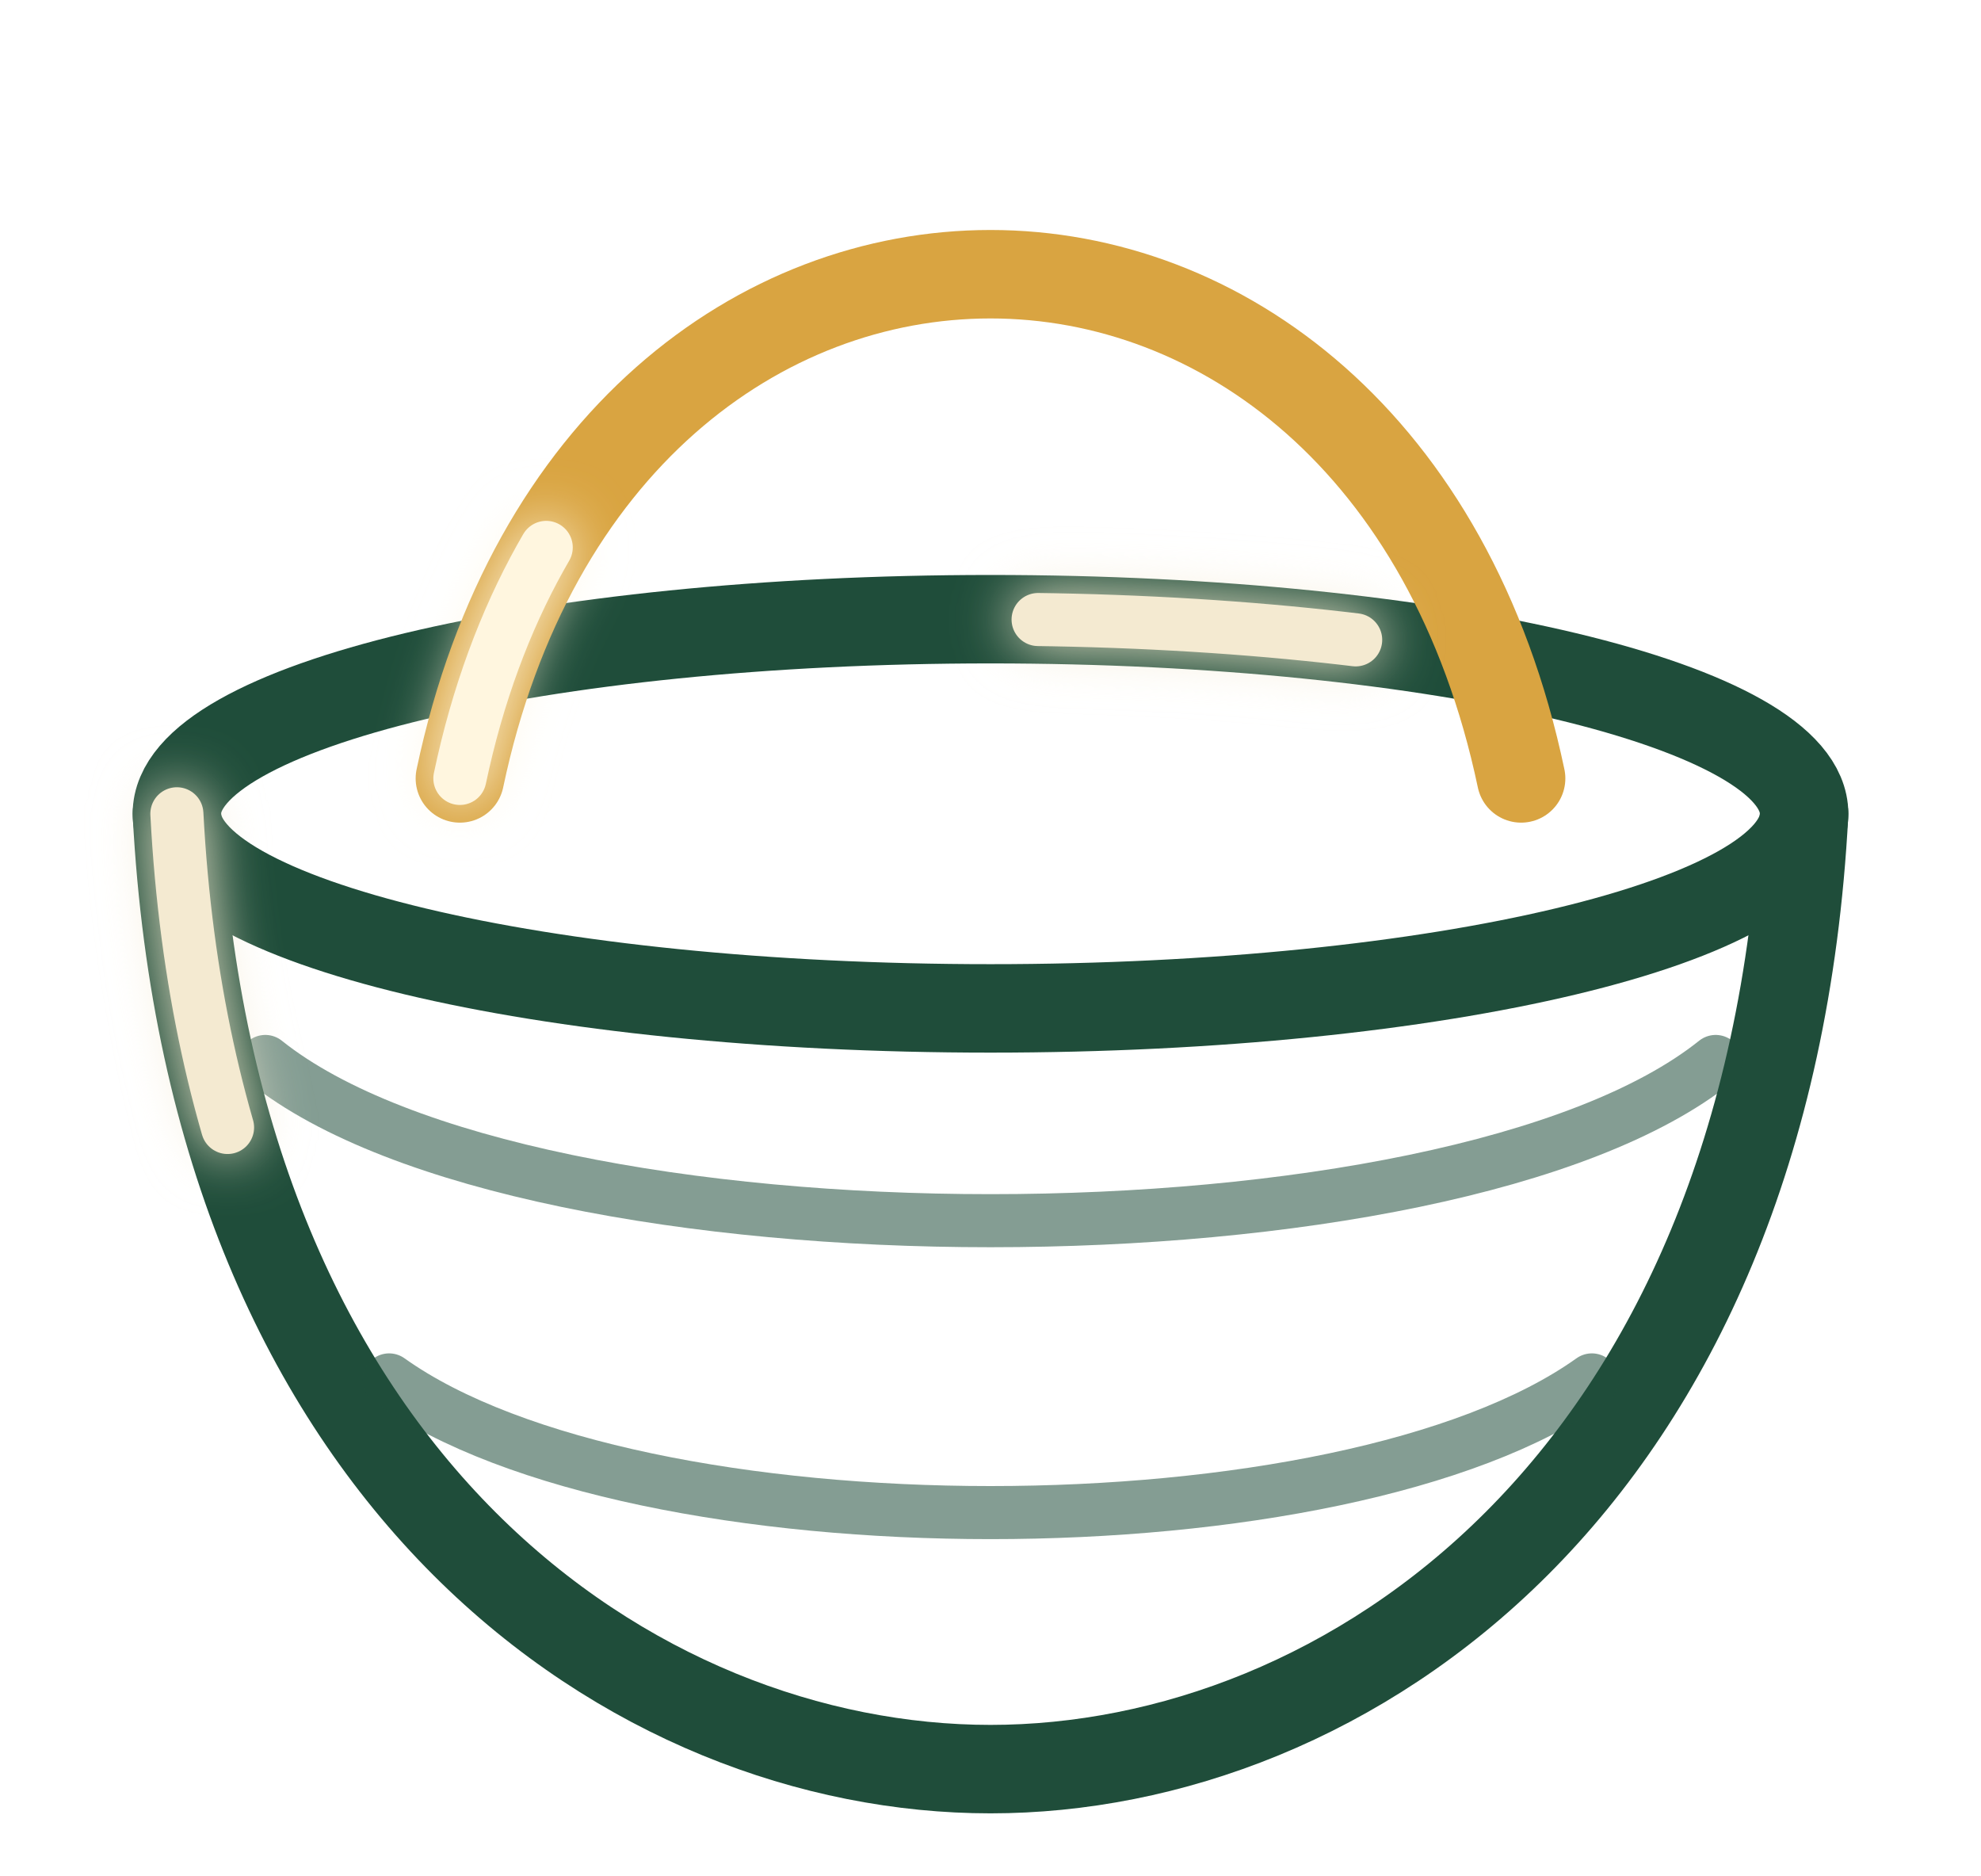
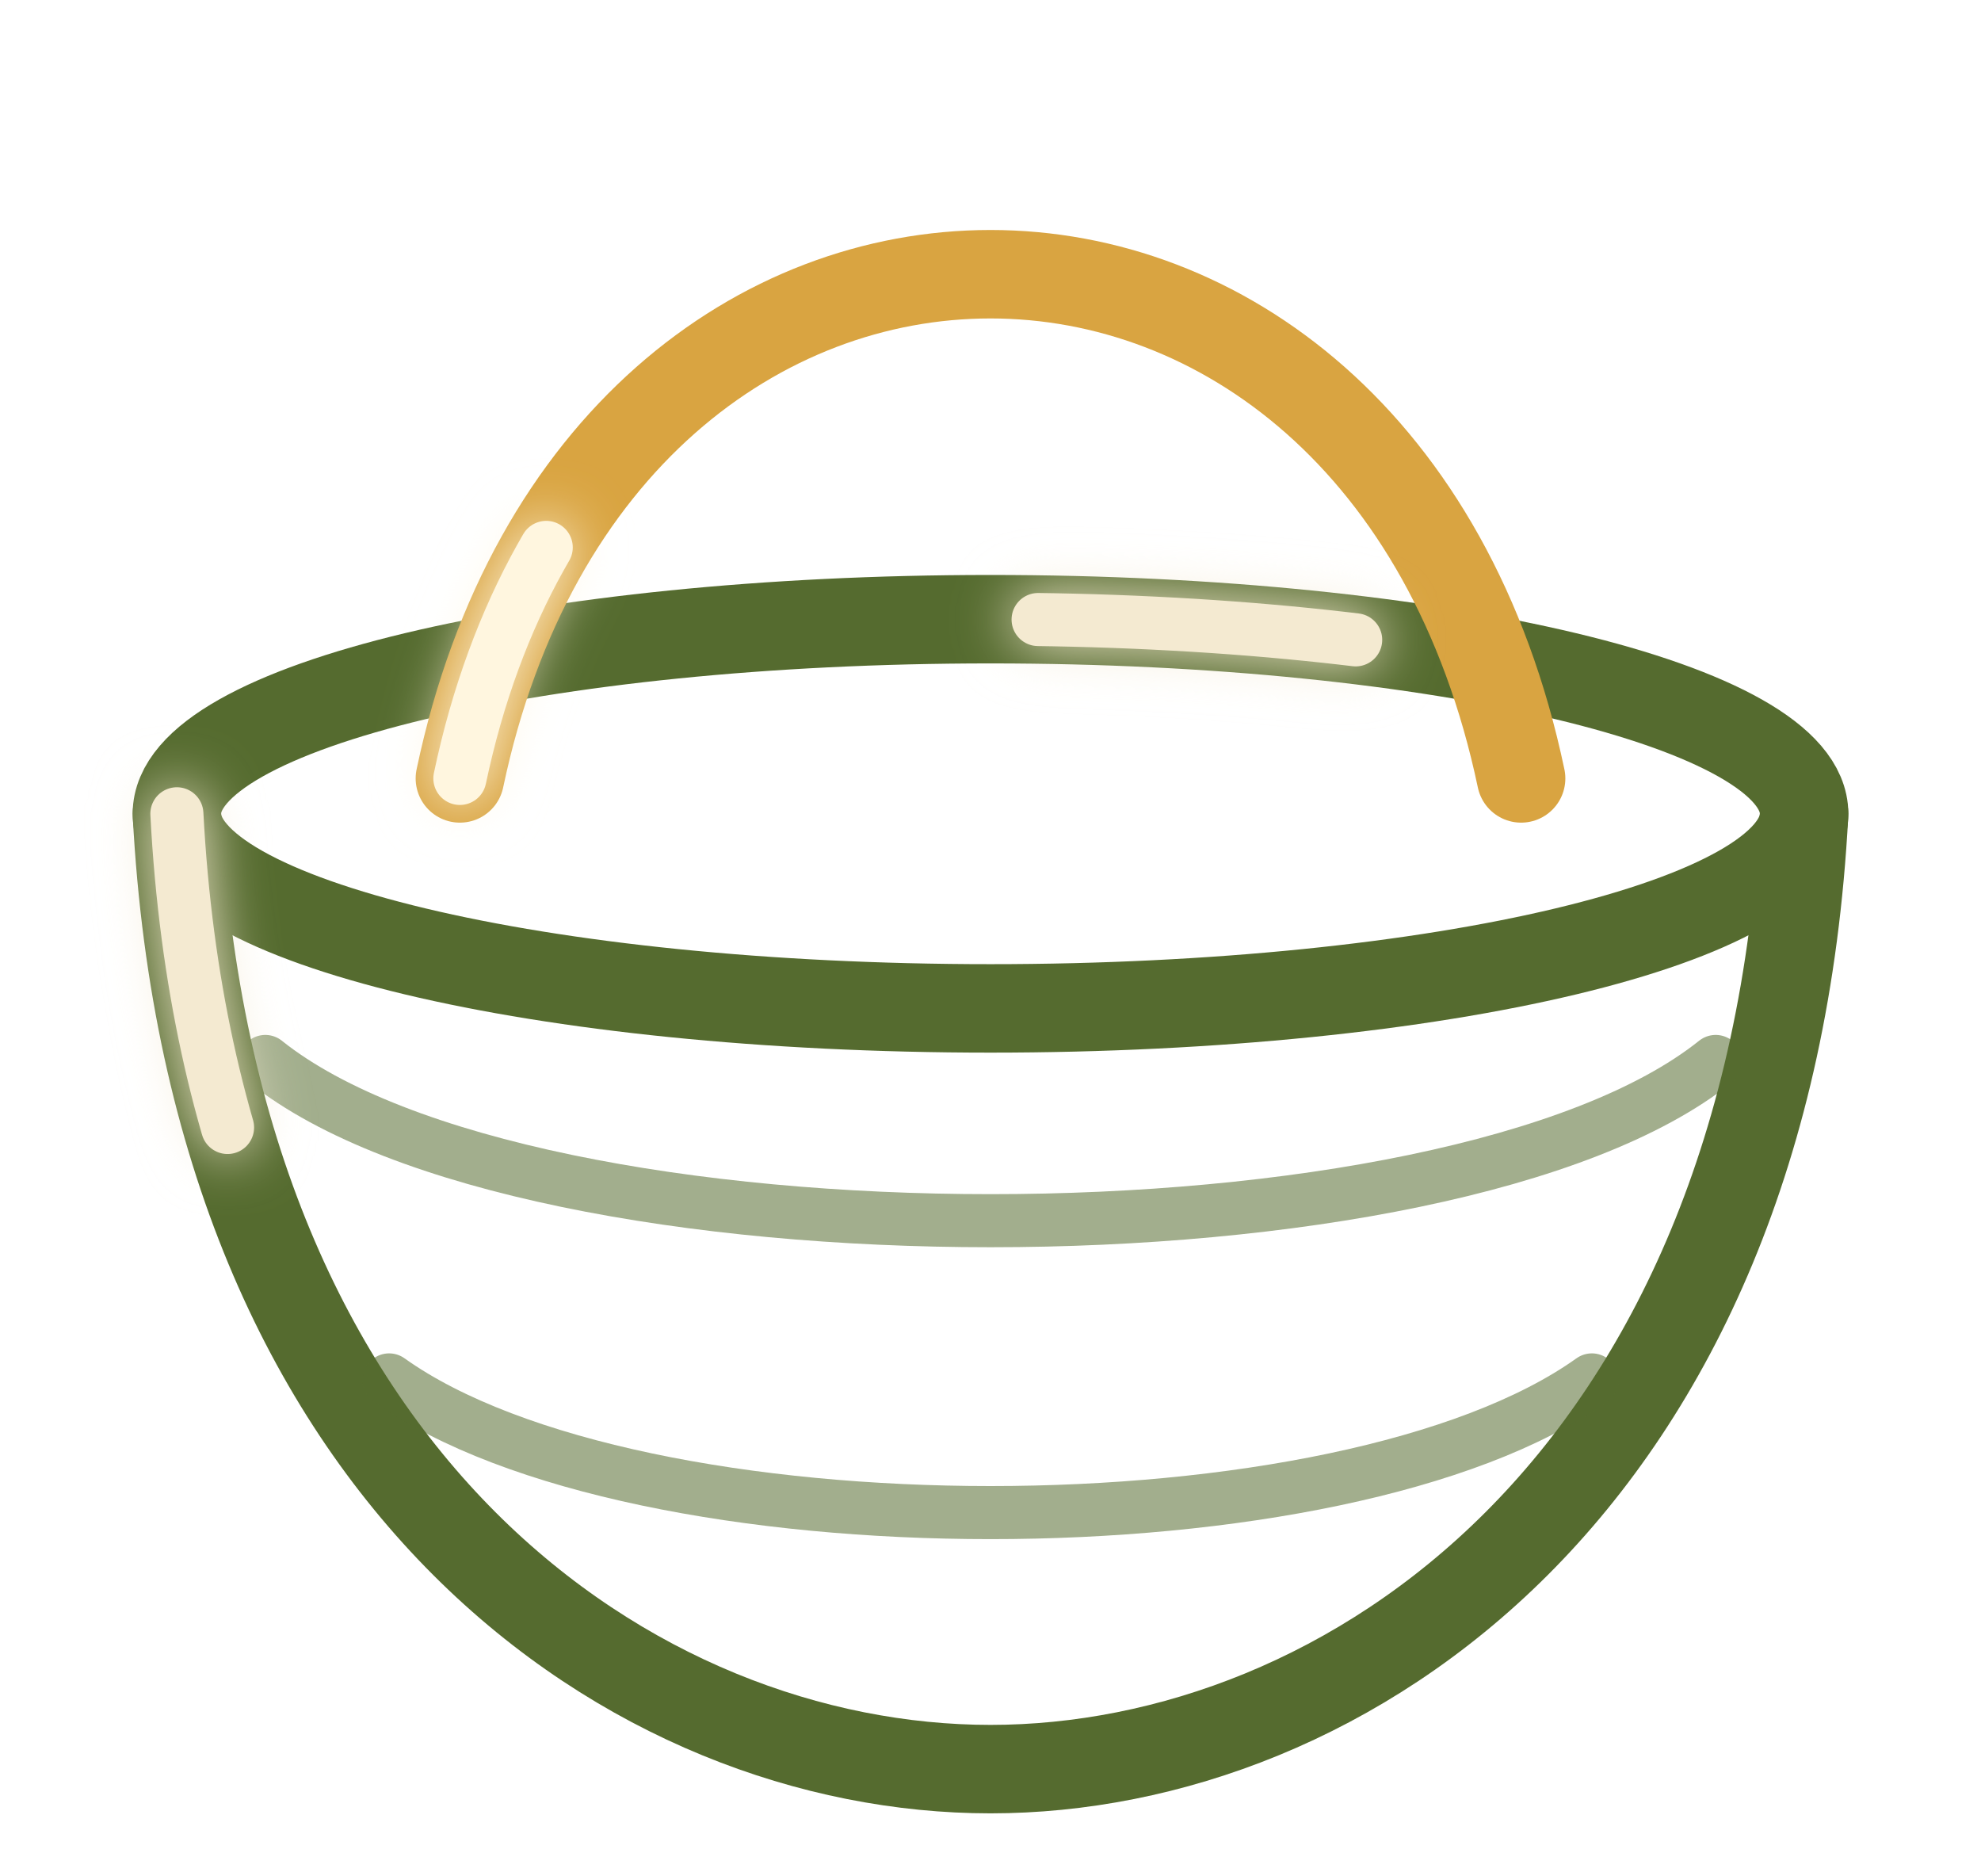
<svg xmlns="http://www.w3.org/2000/svg" viewBox="4 0 112 106" role="img" aria-label="Juliana Present">
  <defs>
    <filter id="jcg" x="-60%" y="-60%" width="220%" height="220%">
      <feGaussianBlur stdDeviation="1.6" result="b" />
      <feMerge>
        <feMergeNode in="b" />
        <feMergeNode in="SourceGraphic" />
      </feMerge>
    </filter>
  </defs>
  <g stroke-linecap="round" stroke-linejoin="round" fill="none">
-     <path d="M14 46 C16 84 40 100 60 100 C80 100 104 84 106 46" stroke="#1f4d3a" stroke-width="5" />
-     <ellipse cx="60" cy="46" rx="46" ry="11" stroke="#1f4d3a" stroke-width="5" />
+     <path d="M14 46 C16 84 40 100 60 100 C80 100 104 84 106 46" stroke="#556b2f" stroke-width="5" />
+     <ellipse cx="60" cy="46" rx="46" ry="11" stroke="#556b2f" stroke-width="5" />
    <path d="M30 44 C38 6 82 6 90 44" stroke="#d9a441" stroke-width="5" />
-     <path d="M19 60 C34 72 86 72 101 60" stroke="#1f4d3a" stroke-width="3" opacity="0.55" />
-     <path d="M26 78 C40 88 80 88 94 78" stroke="#1f4d3a" stroke-width="3" opacity="0.55" />
+     <path d="M19 60 C34 72 86 72 101 60" stroke="#556b2f" stroke-width="3" opacity="0.55" />
+     <path d="M26 78 C40 88 80 88 94 78" stroke="#556b2f" stroke-width="3" opacity="0.55" />
    <g filter="url(#jcg)">
      <path d="M14 46 C16 84 40 100 60 100 C80 100 104 84 106 46" stroke="#f4ead1" stroke-width="3" stroke-dasharray="18 200" stroke-dashoffset="0">
        <animate attributeName="stroke-dashoffset" values="0;-218" dur="2.6s" repeatCount="indefinite" />
      </path>
      <ellipse cx="60" cy="46" rx="46" ry="11" stroke="#f4ead1" stroke-width="3" stroke-dasharray="18 192" stroke-dashoffset="60">
        <animate attributeName="stroke-dashoffset" values="60;-150" dur="2.6s" repeatCount="indefinite" />
      </ellipse>
      <path d="M30 44 C38 6 82 6 90 44" stroke="#fff6df" stroke-width="3" stroke-dasharray="14 90" stroke-dashoffset="0">
        <animate attributeName="stroke-dashoffset" values="0;-104" dur="2.6s" repeatCount="indefinite" />
      </path>
    </g>
  </g>
</svg>
